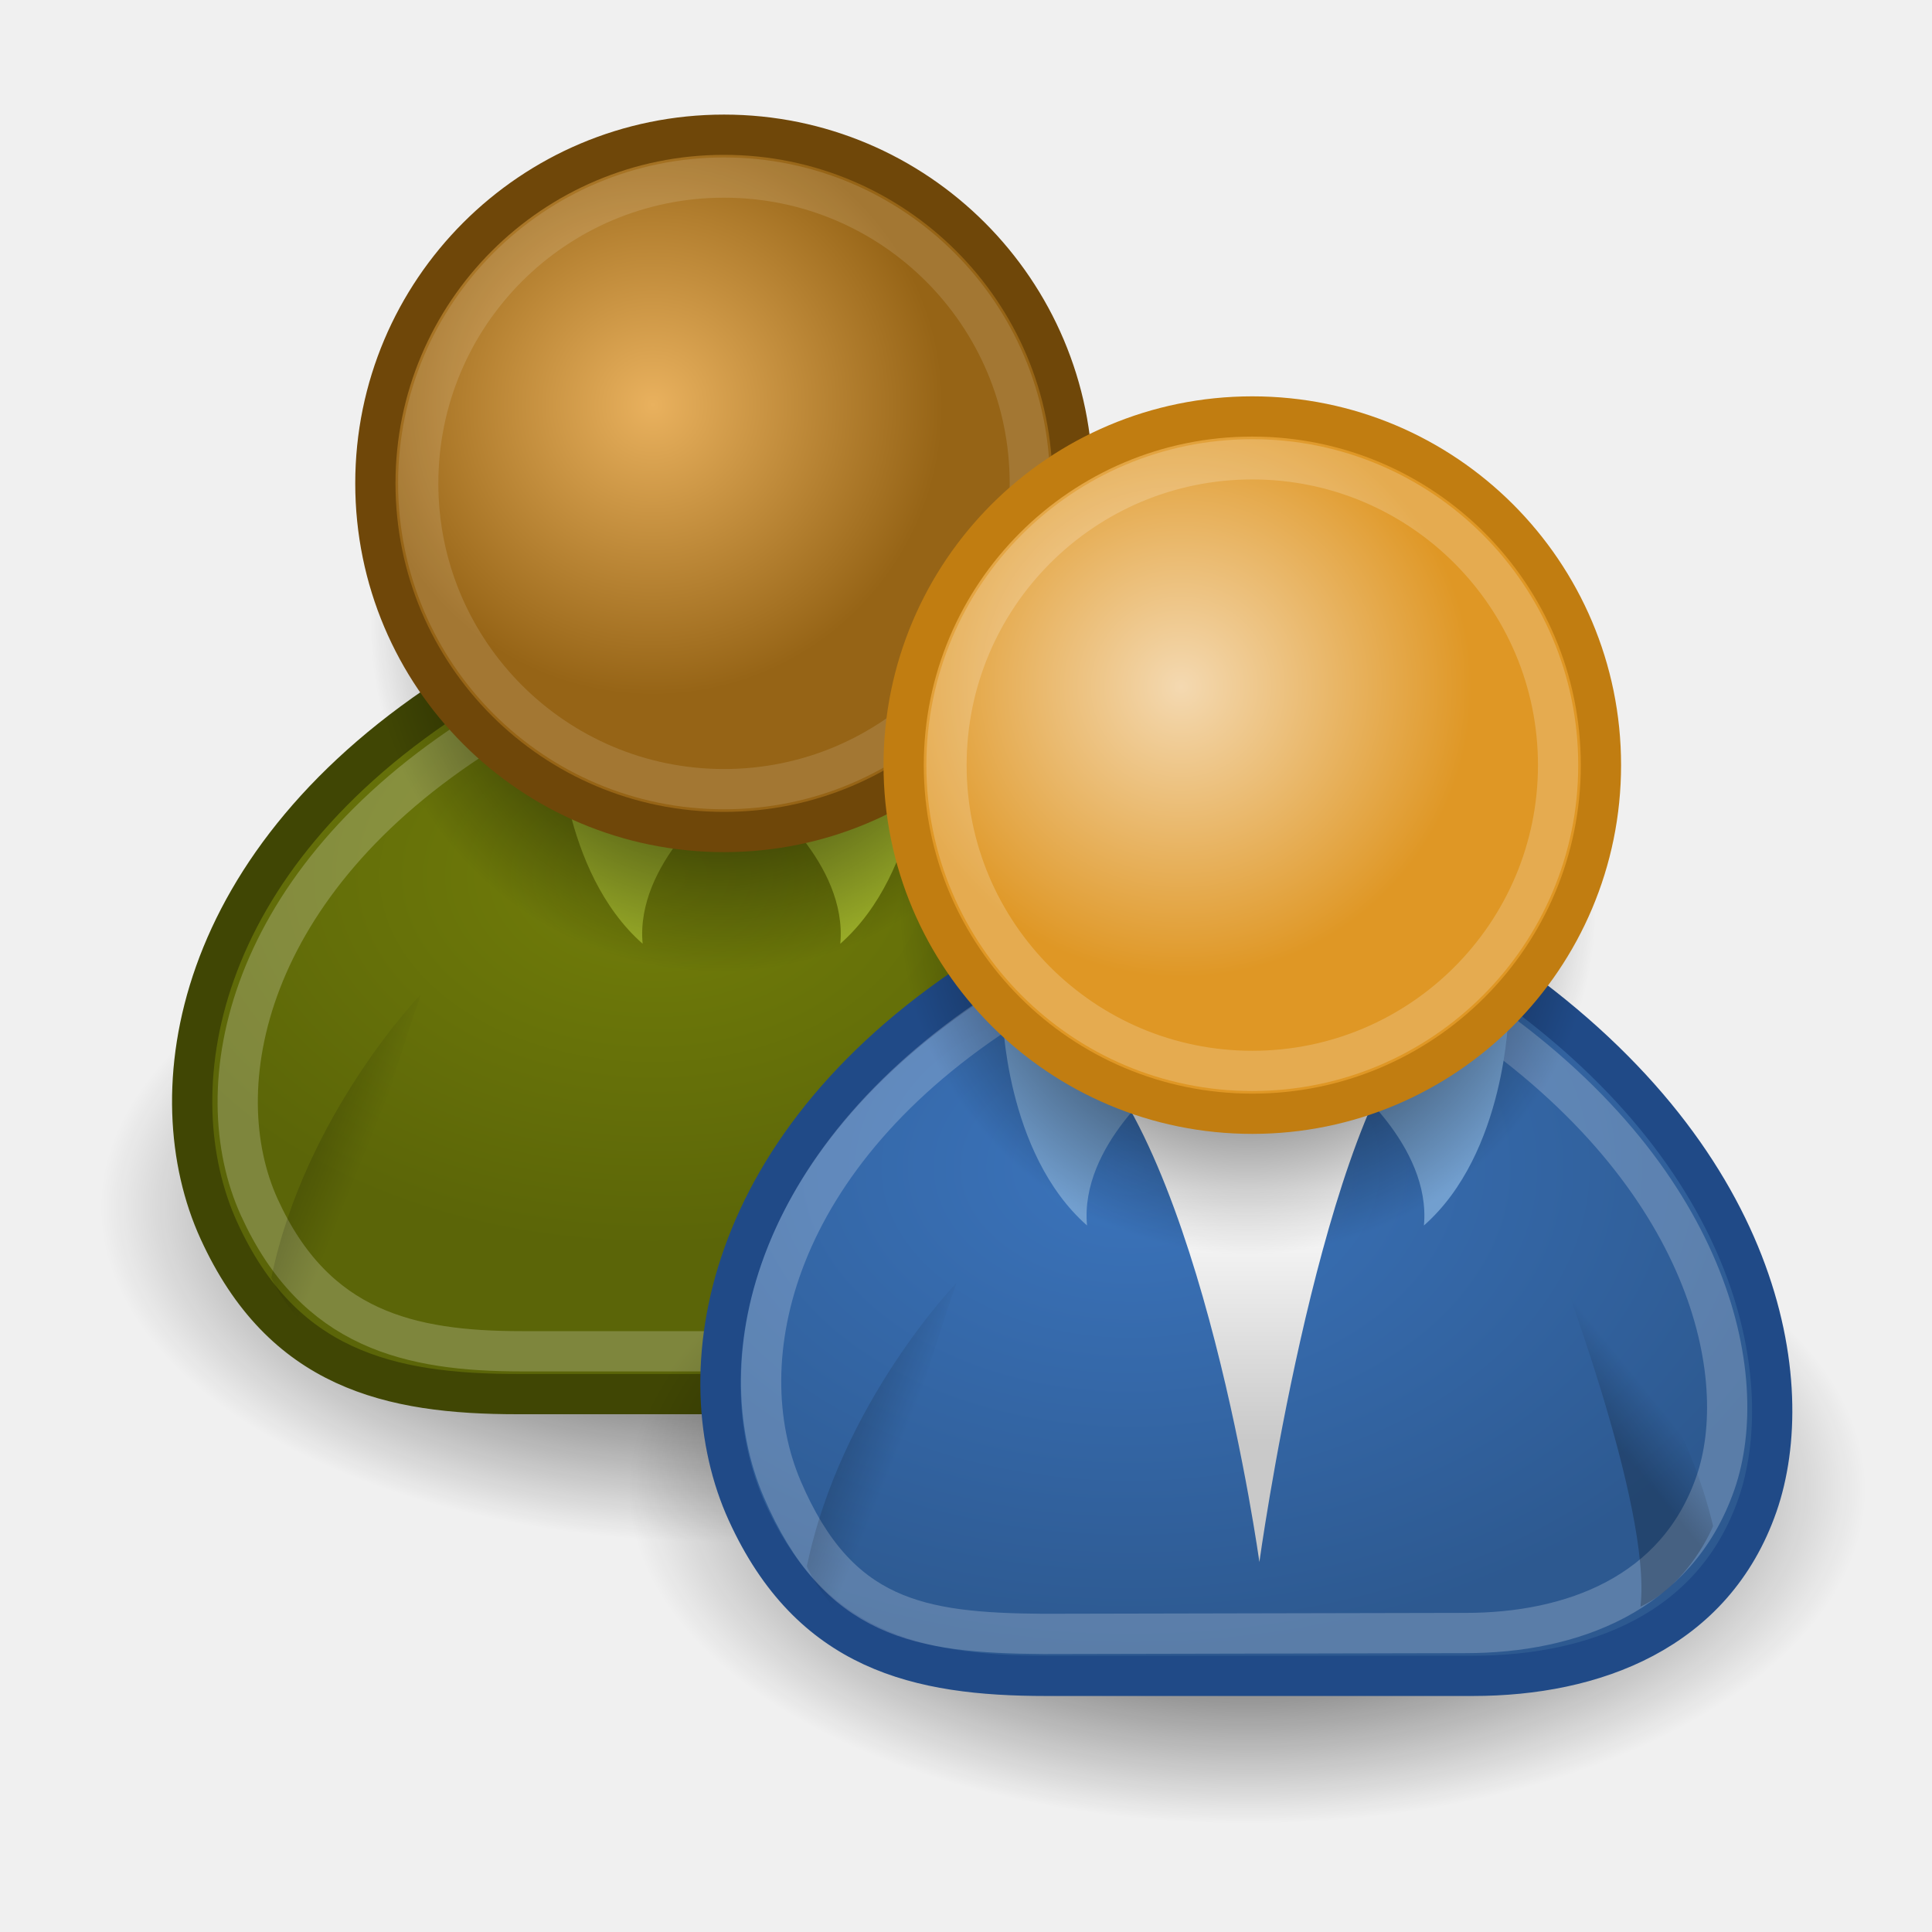
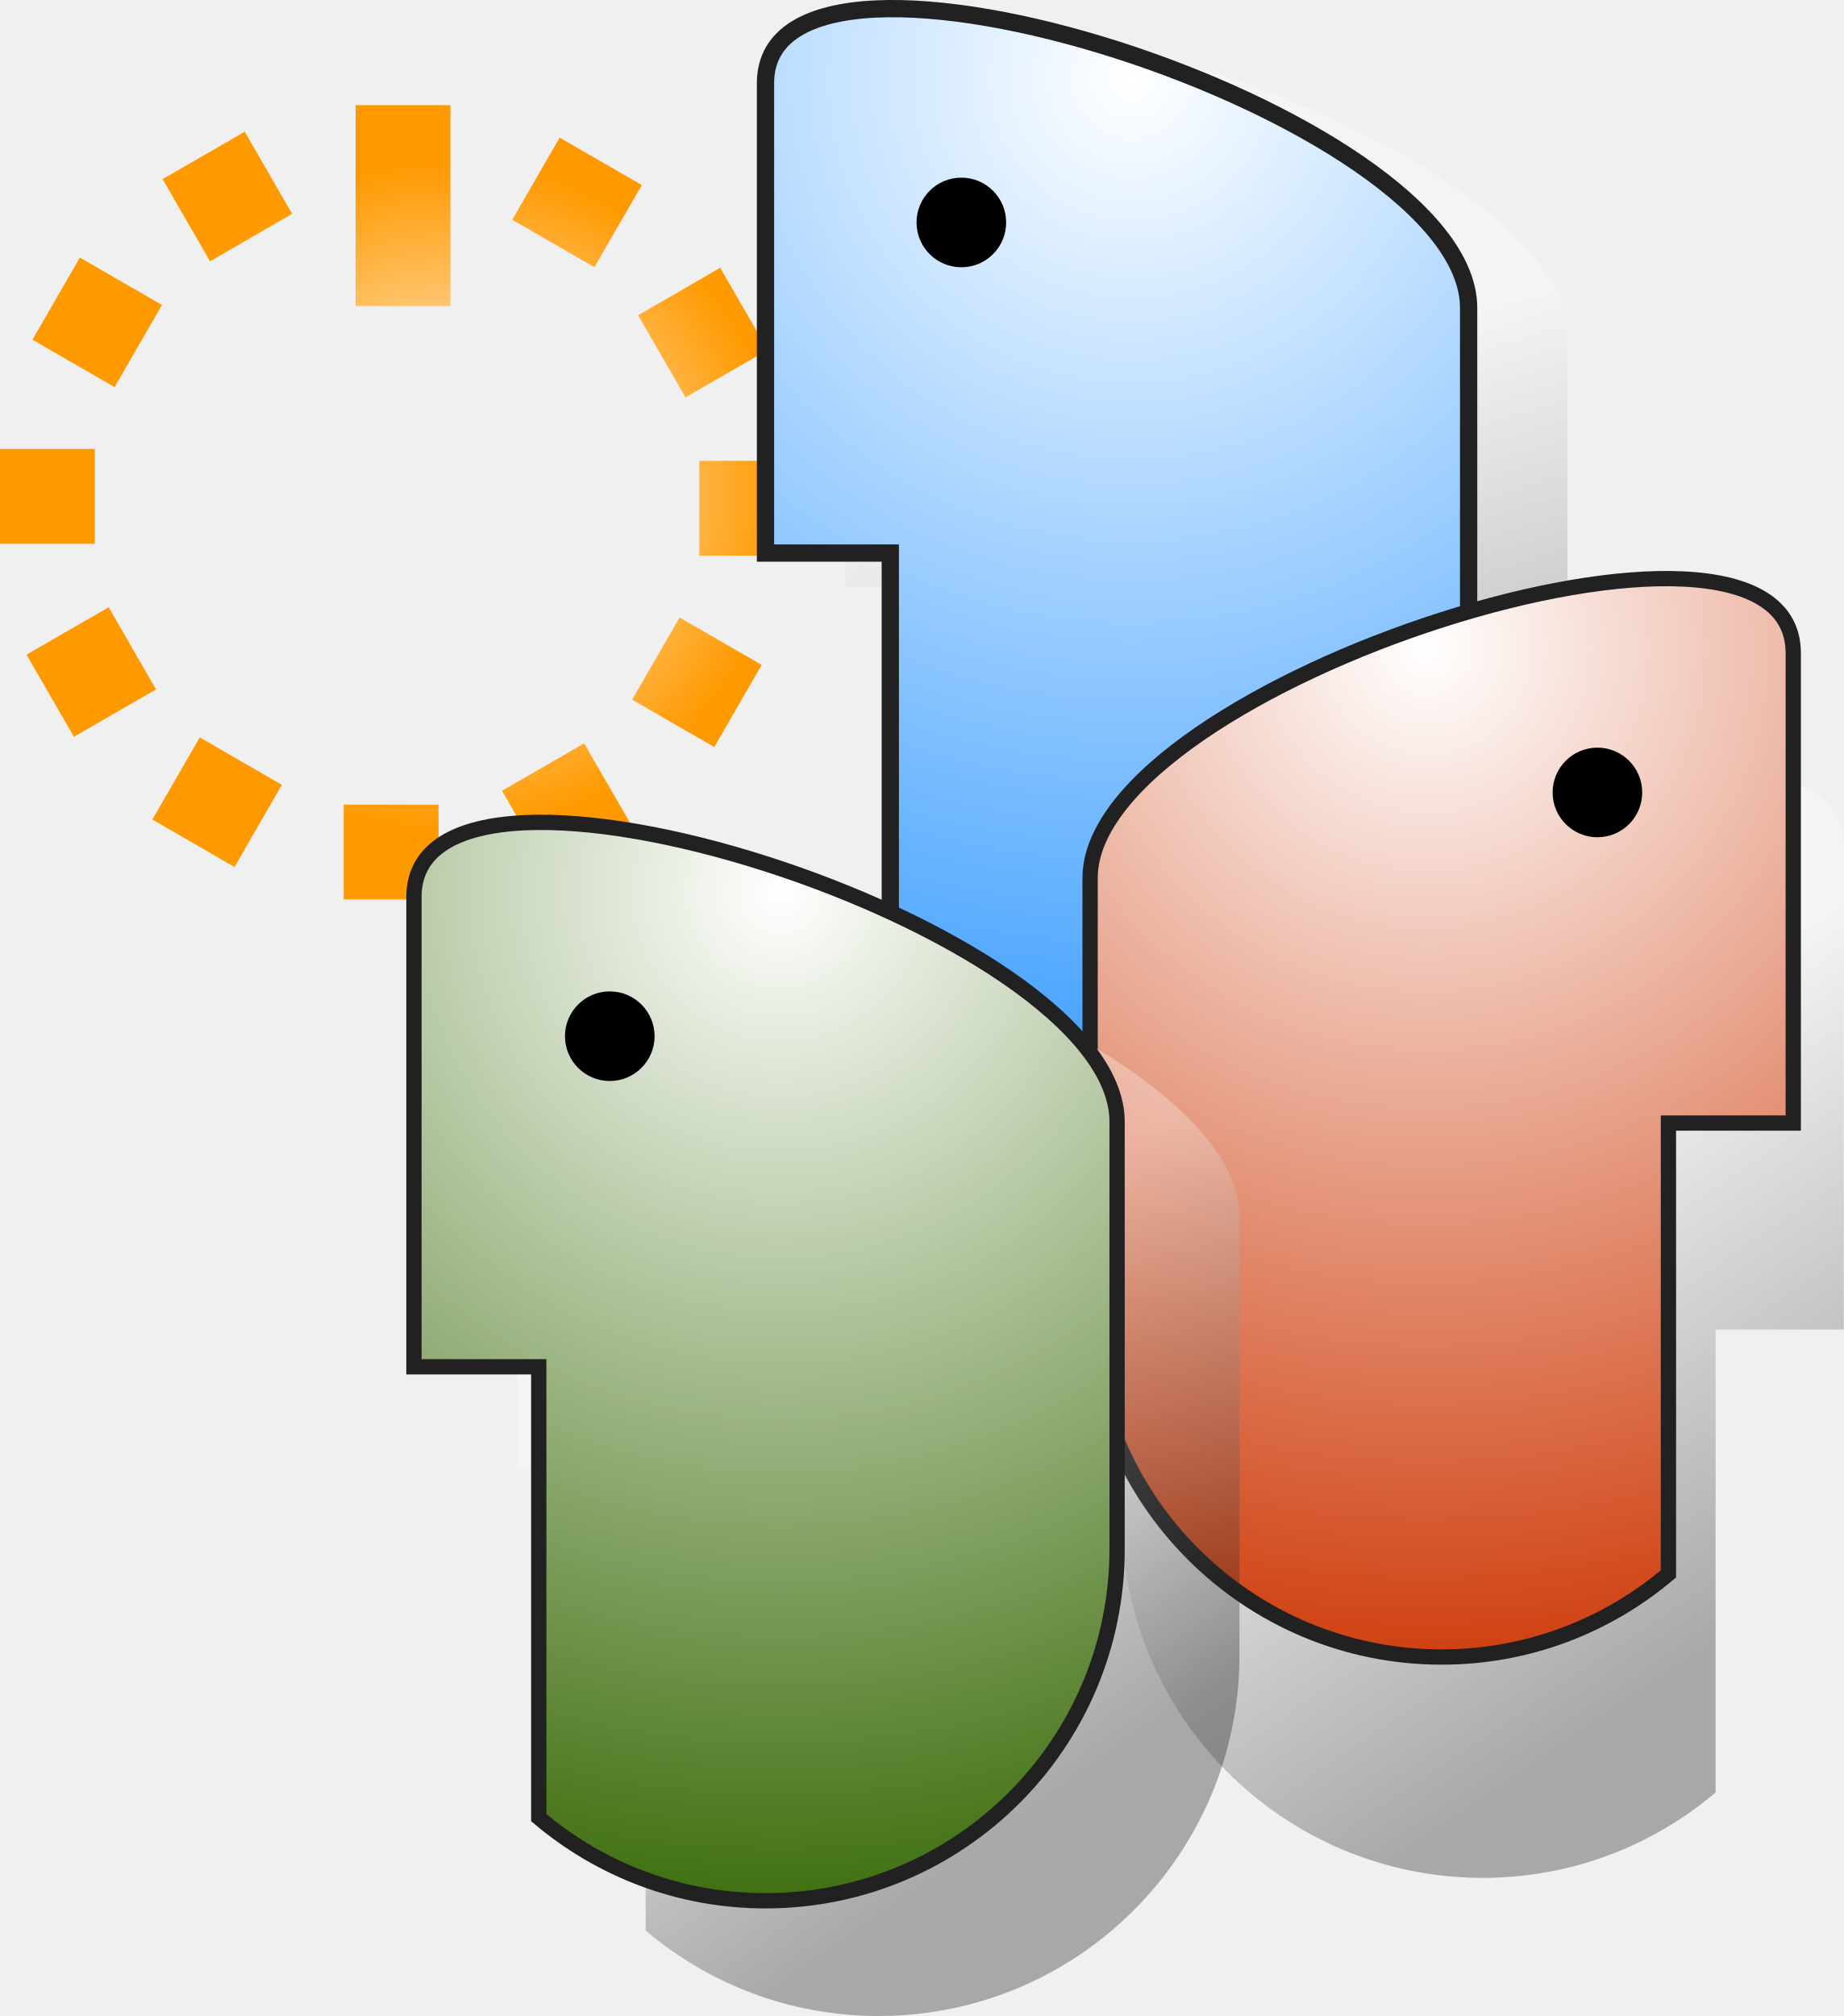
- <svg xmlns="http://www.w3.org/2000/svg" xmlns:xlink="http://www.w3.org/1999/xlink" width="48px" height="48px" id="svg2108">
-   <defs id="defs3">
-     <linearGradient id="linearGradient4356">
-       <stop style="stop-color:#000000;stop-opacity:1;" offset="0" id="stop4358" />
-       <stop style="stop-color:#000000;stop-opacity:0;" offset="1" id="stop4360" />
-     </linearGradient>
-     <linearGradient id="linearGradient4344">
-       <stop style="stop-color:#727e0a;stop-opacity:1;" offset="0" id="stop4346" />
-       <stop style="stop-color:#5b6508;stop-opacity:1;" offset="1" id="stop4348" />
-     </linearGradient>
-     <linearGradient id="linearGradient4338">
-       <stop id="stop4340" offset="0" style="stop-color:#e9b15e;stop-opacity:1;" />
-       <stop id="stop4342" offset="1" style="stop-color:#966416;stop-opacity:1;" />
-     </linearGradient>
-     <linearGradient id="linearGradient4163">
-       <stop style="stop-color:#3b74bc;stop-opacity:1;" offset="0" id="stop4165" />
-       <stop style="stop-color:#2d5990;stop-opacity:1;" offset="1" id="stop4167" />
-     </linearGradient>
-     <linearGradient id="linearGradient3824">
-       <stop style="stop-color:#ffffff;stop-opacity:1;" offset="0" id="stop3826" />
-       <stop style="stop-color:#c9c9c9;stop-opacity:1;" offset="1" id="stop3828" />
-     </linearGradient>
-     <linearGradient id="linearGradient3816">
-       <stop style="stop-color:#000000;stop-opacity:1;" offset="0" id="stop3818" />
-       <stop style="stop-color:#000000;stop-opacity:0;" offset="1" id="stop3820" />
-     </linearGradient>
-     <linearGradient id="linearGradient3800">
-       <stop style="stop-color:#f4d9b1;stop-opacity:1;" offset="0" id="stop3802" />
-       <stop style="stop-color:#df9725;stop-opacity:1;" offset="1" id="stop3804" />
-     </linearGradient>
-     <radialGradient xlink:href="#linearGradient3800" id="radialGradient3806" cx="29.345" cy="17.064" fx="29.345" fy="17.064" r="9.162" gradientUnits="userSpaceOnUse" />
-     <radialGradient xlink:href="#linearGradient3816" id="radialGradient3822" cx="31.113" cy="19.009" fx="31.113" fy="19.009" r="8.662" gradientUnits="userSpaceOnUse" />
-     <linearGradient xlink:href="#linearGradient3824" id="linearGradient3830" x1="30.936" y1="29.553" x2="30.936" y2="35.803" gradientUnits="userSpaceOnUse" />
-     <radialGradient xlink:href="#linearGradient4163" id="radialGradient4169" cx="28.09" cy="27.203" fx="28.09" fy="27.203" r="13.565" gradientTransform="matrix(1.297564,2.881172e-16,-1.964720e-16,0.884831,-8.358505,4.940469)" gradientUnits="userSpaceOnUse" />
-     <radialGradient xlink:href="#linearGradient3800" id="radialGradient4171" gradientUnits="userSpaceOnUse" cx="29.345" cy="17.064" fx="29.345" fy="17.064" r="9.162" gradientTransform="matrix(0.787998,3.877637e-16,-3.877637e-16,0.787998,6.221198,3.617627)" />
-     <linearGradient xlink:href="#linearGradient3824" id="linearGradient4175" gradientUnits="userSpaceOnUse" x1="30.936" y1="29.553" x2="30.936" y2="35.803" gradientTransform="translate(0.707108,0)" />
-     <radialGradient xlink:href="#linearGradient3816" id="radialGradient4179" gradientUnits="userSpaceOnUse" cx="31.113" cy="19.009" fx="31.113" fy="19.009" r="8.662" />
-     <linearGradient xlink:href="#linearGradient3824" id="linearGradient4326" gradientUnits="userSpaceOnUse" gradientTransform="translate(-12.41789,-7)" x1="30.936" y1="29.553" x2="30.936" y2="35.803" />
-     <radialGradient xlink:href="#linearGradient4338" id="radialGradient4328" gradientUnits="userSpaceOnUse" gradientTransform="matrix(0.787998,3.877637e-16,-3.877637e-16,0.787998,6.221198,3.617627)" cx="29.345" cy="17.064" fx="29.345" fy="17.064" r="9.162" />
-     <radialGradient xlink:href="#linearGradient3816" id="radialGradient4330" gradientUnits="userSpaceOnUse" cx="31.113" cy="19.009" fx="31.113" fy="19.009" r="8.662" />
-     <linearGradient xlink:href="#linearGradient3824" id="linearGradient4332" gradientUnits="userSpaceOnUse" x1="30.936" y1="29.553" x2="30.936" y2="35.803" gradientTransform="translate(-13.125,-7)" />
-     <radialGradient xlink:href="#linearGradient3816" id="radialGradient4336" gradientUnits="userSpaceOnUse" cx="31.113" cy="19.009" fx="31.113" fy="19.009" r="8.662" />
-     <radialGradient xlink:href="#linearGradient4344" id="radialGradient4350" cx="16.215" cy="19.836" fx="16.215" fy="19.836" r="13.565" gradientTransform="matrix(1,0,0,0.681917,0,8.233773)" gradientUnits="userSpaceOnUse" />
-     <linearGradient xlink:href="#linearGradient4356" id="linearGradient4362" x1="20.662" y1="35.818" x2="22.627" y2="36.218" gradientUnits="userSpaceOnUse" gradientTransform="matrix(0.983375,0.181588,-0.181588,0.983375,6.231716,-2.651466)" />
-     <linearGradient xlink:href="#linearGradient4356" id="linearGradient4366" gradientUnits="userSpaceOnUse" x1="22.687" y1="36.39" x2="21.408" y2="35.74" gradientTransform="matrix(-0.977685,0.210075,0.210075,0.977685,55.1096,-3.945209)" />
-     <linearGradient xlink:href="#linearGradient4356" id="linearGradient4372" gradientUnits="userSpaceOnUse" gradientTransform="matrix(0.983375,0.181588,-0.181588,0.983375,-7.07212,-9.82492)" x1="20.662" y1="35.818" x2="22.627" y2="36.218" />
-     <linearGradient xlink:href="#linearGradient4356" id="linearGradient4374" gradientUnits="userSpaceOnUse" gradientTransform="matrix(-0.977685,0.210075,0.210075,0.977685,41.80576,-11.11866)" x1="22.687" y1="36.39" x2="21.408" y2="35.74" />
-     <linearGradient xlink:href="#linearGradient4356" id="linearGradient1366" gradientUnits="userSpaceOnUse" gradientTransform="matrix(-0.977685,0.210075,0.210075,0.977685,41.80576,-11.11866)" x1="22.687" y1="36.39" x2="21.408" y2="35.74" />
-     <linearGradient xlink:href="#linearGradient4356" id="linearGradient1369" gradientUnits="userSpaceOnUse" gradientTransform="matrix(0.983375,0.181588,-0.181588,0.983375,-7.07212,-9.82492)" x1="20.662" y1="35.818" x2="22.627" y2="36.218" />
-     <linearGradient xlink:href="#linearGradient3824" id="linearGradient1372" gradientUnits="userSpaceOnUse" gradientTransform="translate(-12.41789,-7)" x1="30.936" y1="29.553" x2="30.936" y2="35.803" />
-     <radialGradient xlink:href="#linearGradient4344" id="radialGradient1381" gradientUnits="userSpaceOnUse" gradientTransform="matrix(1,0,0,0.681917,0,8.233773)" cx="16.215" cy="19.836" fx="16.215" fy="19.836" r="13.565" />
-   </defs>
-   <g id="layer1" style="display:inline">
-     <path transform="matrix(1.77551,0,0,0.959183,-37.37822,11.77153)" style="opacity:1;color:#000000;fill:url(#radialGradient4336);fill-opacity:1;fill-rule:evenodd;stroke:none;stroke-width:1px;stroke-linecap:round;stroke-linejoin:round;marker:none;marker-start:none;marker-mid:none;marker-end:none;stroke-miterlimit:4;stroke-dasharray:none;stroke-dashoffset:0;stroke-opacity:1;visibility:visible;display:inline;overflow:visible" id="path4177" d="M 39.775 19.009 A 8.662 8.662 0 1 1  22.451,19.009 A 8.662 8.662 0 1 1  39.775 19.009 z" />
-     <path style="opacity:1;color:#000000;fill:url(#radialGradient1381);fill-opacity:1;fill-rule:evenodd;stroke:#404604;stroke-width:1px;stroke-linecap:round;stroke-linejoin:round;marker:none;marker-start:none;marker-mid:none;marker-end:none;stroke-miterlimit:4;stroke-dasharray:none;stroke-dashoffset:0;stroke-opacity:1;visibility:visible;display:inline;overflow:visible" d="M 12.861,34.636 L 23.468,34.636 C 26.473,34.636 29.448,33.534 30.539,30.393 C 31.574,27.411 30.716,21.731 23.998,17.135 L 11.447,17.135 C 4.729,21.378 3.89,27.18 5.437,30.57 C 7.012,34.024 9.679,34.636 12.861,34.636 z " id="path2329" />
-     <path id="path3812" d="M 17.932,19.787 C 17.932,19.787 15.781,21.447 15.966,23.447 C 13.925,21.647 13.867,18.196 13.867,18.196 L 17.932,19.787 z " style="opacity:1;color:#000000;fill:#9db029;fill-opacity:1;fill-rule:evenodd;stroke:none;stroke-width:1px;stroke-linecap:round;stroke-linejoin:round;marker:none;marker-start:none;marker-mid:none;marker-end:none;stroke-miterlimit:4;stroke-dasharray:none;stroke-dashoffset:0;stroke-opacity:1;visibility:visible;display:inline;overflow:visible" />
-     <path id="path3838" d="M 12.967,33.572 L 23.283,33.572 C 25.923,33.572 28.536,32.604 29.494,29.845 C 30.404,27.225 29.4,22.237 23.499,18.199 L 11.974,18.199 C 6.074,21.926 5.086,27.023 6.445,30 C 7.829,33.034 10.172,33.572 12.967,33.572 z " style="opacity:0.215;color:#000000;fill:none;fill-opacity:1;fill-rule:evenodd;stroke:#ffffff;stroke-width:1px;stroke-linecap:round;stroke-linejoin:round;marker:none;marker-start:none;marker-mid:none;marker-end:none;stroke-miterlimit:4;stroke-dasharray:none;stroke-dashoffset:0;stroke-opacity:1;visibility:visible;display:inline;overflow:visible" />
-     <path style="opacity:1;color:#000000;fill:#9db029;fill-opacity:1;fill-rule:evenodd;stroke:none;stroke-width:1px;stroke-linecap:round;stroke-linejoin:round;marker:none;marker-start:none;marker-mid:none;marker-end:none;stroke-miterlimit:4;stroke-dasharray:none;stroke-dashoffset:0;stroke-opacity:1;visibility:visible;display:inline;overflow:visible" d="M 18.911,19.787 C 18.911,19.787 21.062,21.447 20.877,23.447 C 22.918,21.647 22.977,18.196 22.977,18.196 L 18.911,19.787 z " id="path3810" />
-     <path d="M 39.775 19.009 A 8.662 8.662 0 1 1  22.451,19.009 A 8.662 8.662 0 1 1  39.775 19.009 z" id="path3814" style="opacity:1;color:#000000;fill:url(#radialGradient4330);fill-opacity:1;fill-rule:evenodd;stroke:none;stroke-width:1px;stroke-linecap:round;stroke-linejoin:round;marker:none;marker-start:none;marker-mid:none;marker-end:none;stroke-miterlimit:4;stroke-dasharray:none;stroke-dashoffset:0;stroke-opacity:1;visibility:visible;display:inline;overflow:visible" transform="translate(-13.25,-3.5)" />
-     <path style="opacity:1;color:#000000;fill:url(#radialGradient4328);fill-opacity:1;fill-rule:evenodd;stroke:#6f4709;stroke-width:1px;stroke-linecap:round;stroke-linejoin:round;marker:none;marker-start:none;marker-mid:none;marker-end:none;stroke-miterlimit:4;stroke-dasharray:none;stroke-dashoffset:0;stroke-opacity:1;visibility:visible;display:inline;overflow:visible" id="path2327" d="M 39.775 19.009 A 8.662 8.662 0 1 1  22.451,19.009 A 8.662 8.662 0 1 1  39.775 19.009 z" transform="translate(-13.125,-7)" />
-     <path d="M 39.775 19.009 A 8.662 8.662 0 1 1  22.451,19.009 A 8.662 8.662 0 1 1  39.775 19.009 z" id="path3834" style="opacity:0.127;color:#000000;fill:none;fill-opacity:1;fill-rule:evenodd;stroke:#ffffff;stroke-width:1.14px;stroke-linecap:round;stroke-linejoin:round;marker:none;marker-start:none;marker-mid:none;marker-end:none;stroke-miterlimit:4;stroke-dasharray:none;stroke-dashoffset:0;stroke-opacity:1;visibility:visible;display:inline;overflow:visible" transform="matrix(0.877095,0,0,0.877095,-9.301073,-4.663733)" />
-     <path style="opacity:1;color:#000000;fill:url(#linearGradient1372);fill-opacity:1;fill-rule:evenodd;stroke:none;stroke-width:1px;stroke-linecap:round;stroke-linejoin:round;marker:none;marker-start:none;marker-mid:none;marker-end:none;stroke-miterlimit:4;stroke-dasharray:none;stroke-dashoffset:0;stroke-opacity:1;visibility:visible;display:inline;overflow:visible" d="M 22.584,27.035 L 26.827,27.035 L 24.352,24.737 L 23.821,25.444 L 23.291,24.913 L 22.584,27.035 z " id="path4173" />
-     <path style="opacity:0.228;color:#000000;fill:url(#linearGradient1369);fill-opacity:1;fill-rule:evenodd;stroke:none;stroke-width:1px;stroke-linecap:round;stroke-linejoin:round;marker:none;marker-start:none;marker-mid:none;marker-end:none;stroke-miterlimit:4;stroke-dasharray:none;stroke-dashoffset:0;stroke-opacity:1;visibility:visible;display:inline;overflow:visible" d="M 8.548,33.602 C 7.3,33.057 6.742,31.743 6.742,31.743 C 7.583,27.674 10.462,24.697 10.462,24.697 C 10.462,24.697 8.183,31.109 8.548,33.602 z " id="path4368" />
-     <path id="path4370" d="M 27.454,32.743 C 28.685,32.162 29.258,30.741 29.258,30.741 C 28.299,26.698 25.282,23.898 25.282,23.898 C 25.282,23.898 27.746,30.241 27.454,32.743 z " style="opacity:0.228;color:#000000;fill:url(#linearGradient1366);fill-opacity:1;fill-rule:evenodd;stroke:none;stroke-width:1px;stroke-linecap:round;stroke-linejoin:round;marker:none;marker-start:none;marker-mid:none;marker-end:none;stroke-miterlimit:4;stroke-dasharray:none;stroke-dashoffset:0;stroke-opacity:1;visibility:visible;display:inline;overflow:visible" />
+ <svg xmlns="http://www.w3.org/2000/svg" version="1.1" id="Layer_2" width="106.794" height="116.758" viewBox="0 0 106.794 116.758" overflow="visible" enable-background="new 0 0 106.794 116.758" xml:space="preserve">
+   <radialGradient id="XMLID_8_" cx="26.088" cy="28.727" r="19.367" gradientUnits="userSpaceOnUse">
+     <stop offset="0" style="stop-color:#FFFFFF" />
+     <stop offset="1" style="stop-color:#FF9900" />
+   </radialGradient>
+   <path fill="url(#XMLID_8_)" d="M20.596,17.727h5.493V6.091h-5.493V17.727z M9.419,10.374l2.746,4.756l4.756-2.745l-2.746-4.757  L9.419,10.374z M9.382,17.662l-4.756-2.745L1.88,19.673l4.756,2.746L9.382,17.662z M5.492,26.002H0v5.492h5.492V26.002z   M6.293,35.169l-4.757,2.746l2.746,4.756l4.756-2.745L6.293,35.169z M8.825,47.464l4.756,2.747l2.746-4.757l-4.757-2.747  L8.825,47.464z M19.91,46.599v5.492h5.493v-5.492H19.91z M29.078,45.797l2.747,4.756l4.756-2.745l-2.747-4.757L29.078,45.797z   M36.616,40.521l4.757,2.745l2.746-4.757l-4.756-2.745L36.616,40.521z M40.506,26.688v5.492h5.493v-5.492H40.506z M39.706,23.013  l4.758-2.746l-2.748-4.756l-4.756,2.745L39.706,23.013z M37.175,10.718l-4.757-2.747l-2.747,4.756l4.757,2.747L37.175,10.718z" />
+   <linearGradient id="XMLID_9_" gradientUnits="userSpaceOnUse" x1="68.639" y1="23.017" x2="78.641" y2="56.776">
+     <stop offset="0" style="stop-color:#FFFFFF" />
+     <stop offset="1" style="stop-color:#000000" />
+   </linearGradient>
+   <path opacity="0.3" fill="url(#XMLID_9_)" d="M56.399,34.002h-7.422V6.058c0-11.548,41.818,1.825,41.818,13.372v25.42  c0,11.547-9.361,20.908-20.91,20.908c-5.143,0-9.844-1.865-13.486-4.944V34.002z" />
+   <g>
+     <radialGradient id="XMLID_10_" cx="-424.779" cy="4.572" r="62.493" gradientTransform="matrix(-1 0 0 1 -359.2129 0)" gradientUnits="userSpaceOnUse">
+       <stop offset="0" style="stop-color:#FFFFFF" />
+       <stop offset="1" style="stop-color:#3399FF" />
+     </radialGradient>
+     <path fill="url(#XMLID_10_)" stroke="#212121" d="M51.569,32.03h-7.229V4.814c0-11.247,40.728,1.777,40.728,13.024v24.757   c0,11.245-9.117,20.362-20.364,20.362c-5.009,0-9.588-1.816-13.135-4.815V32.03z" />
+     <circle cx="55.684" cy="12.884" r="2.595" />
  </g>
-   <g id="layer2" style="display:inline">
-     <path transform="matrix(1.77551,0,0,0.959183,-24.25322,18.77153)" style="opacity:1;color:#000000;fill:url(#radialGradient4179);fill-opacity:1;fill-rule:evenodd;stroke:none;stroke-width:1px;stroke-linecap:round;stroke-linejoin:round;marker:none;marker-start:none;marker-mid:none;marker-end:none;stroke-miterlimit:4;stroke-dasharray:none;stroke-dashoffset:0;stroke-opacity:1;visibility:visible;display:inline;overflow:visible" id="path4306" d="M 39.775 19.009 A 8.662 8.662 0 1 1  22.451,19.009 A 8.662 8.662 0 1 1  39.775 19.009 z" />
-     <path style="opacity:1;color:#000000;fill:url(#radialGradient4169);fill-opacity:1;fill-rule:evenodd;stroke:#204a87;stroke-width:1px;stroke-linecap:round;stroke-linejoin:round;marker:none;marker-start:none;marker-mid:none;marker-end:none;stroke-miterlimit:4;stroke-dasharray:none;stroke-dashoffset:0;stroke-opacity:1;visibility:visible;display:inline;overflow:visible" d="M 25.986,41.636 L 36.593,41.636 C 39.598,41.636 42.573,40.534 43.664,37.393 C 44.699,34.411 43.841,28.731 37.123,24.135 L 24.572,24.135 C 17.854,28.378 17.015,34.18 18.562,37.57 C 20.137,41.024 22.804,41.636 25.986,41.636 z " id="path4308" />
-     <path style="opacity:1;color:#000000;fill:url(#linearGradient3830);fill-opacity:1;fill-rule:evenodd;stroke:none;stroke-width:1px;stroke-linecap:round;stroke-linejoin:round;marker:none;marker-start:none;marker-mid:none;marker-end:none;stroke-miterlimit:4;stroke-dasharray:none;stroke-dashoffset:0;stroke-opacity:1;visibility:visible;display:inline;overflow:visible" d="M 26.693,25.726 C 29.875,28.555 31.289,38.808 31.289,38.808 C 31.289,38.808 32.704,28.555 35.179,25.549 L 26.693,25.726 z " id="path4310" />
-     <path id="path4312" d="M 28.973,26.787 C 28.973,26.787 26.821,28.447 27.007,30.447 C 24.966,28.647 24.907,25.196 24.907,25.196 L 28.973,26.787 z " style="opacity:1;color:#000000;fill:#729fcf;fill-opacity:1;fill-rule:evenodd;stroke:none;stroke-width:1px;stroke-linecap:round;stroke-linejoin:round;marker:none;marker-start:none;marker-mid:none;marker-end:none;stroke-miterlimit:4;stroke-dasharray:none;stroke-dashoffset:0;stroke-opacity:1;visibility:visible;display:inline;overflow:visible" />
-     <path id="path4314" d="M 25.915,40.594 L 36.408,40.572 C 39.048,40.572 41.661,39.604 42.619,36.845 C 43.529,34.225 42.525,29.237 36.624,25.199 L 25.099,24.956 C 19.199,28.683 18.057,33.779 19.437,37 C 20.818,40.221 22.833,40.572 25.915,40.594 z " style="opacity:0.215;color:#000000;fill:none;fill-opacity:1;fill-rule:evenodd;stroke:#ffffff;stroke-width:1px;stroke-linecap:round;stroke-linejoin:round;marker:none;marker-start:none;marker-mid:none;marker-end:none;stroke-miterlimit:4;stroke-dasharray:none;stroke-dashoffset:0;stroke-opacity:1;visibility:visible;display:inline;overflow:visible" />
-     <path style="opacity:1;color:#000000;fill:#729fcf;fill-opacity:1;fill-rule:evenodd;stroke:none;stroke-width:1px;stroke-linecap:round;stroke-linejoin:round;marker:none;marker-start:none;marker-mid:none;marker-end:none;stroke-miterlimit:4;stroke-dasharray:none;stroke-dashoffset:0;stroke-opacity:1;visibility:visible;display:inline;overflow:visible" d="M 33.411,26.787 C 33.411,26.787 35.562,28.447 35.377,30.447 C 37.418,28.647 37.477,25.196 37.477,25.196 L 33.411,26.787 z " id="path4316" />
-     <path d="M 39.775 19.009 A 8.662 8.662 0 1 1  22.451,19.009 A 8.662 8.662 0 1 1  39.775 19.009 z" id="path4318" style="opacity:1;color:#000000;fill:url(#radialGradient3822);fill-opacity:1;fill-rule:evenodd;stroke:none;stroke-width:1px;stroke-linecap:round;stroke-linejoin:round;marker:none;marker-start:none;marker-mid:none;marker-end:none;stroke-miterlimit:4;stroke-dasharray:none;stroke-dashoffset:0;stroke-opacity:1;visibility:visible;display:inline;overflow:visible" transform="translate(-0.125,3.5)" />
-     <path style="opacity:1;color:#000000;fill:url(#radialGradient4171);fill-opacity:1;fill-rule:evenodd;stroke:#c17d11;stroke-width:1px;stroke-linecap:round;stroke-linejoin:round;marker:none;marker-start:none;marker-mid:none;marker-end:none;stroke-miterlimit:4;stroke-dasharray:none;stroke-dashoffset:0;stroke-opacity:1;visibility:visible;display:inline;overflow:visible" id="path4320" d="M 39.775 19.009 A 8.662 8.662 0 1 1  22.451,19.009 A 8.662 8.662 0 1 1  39.775 19.009 z" />
-     <path d="M 39.775 19.009 A 8.662 8.662 0 1 1  22.451,19.009 A 8.662 8.662 0 1 1  39.775 19.009 z" id="path4322" style="opacity:0.196;color:#000000;fill:none;fill-opacity:1;fill-rule:evenodd;stroke:#ffffff;stroke-width:1.14px;stroke-linecap:round;stroke-linejoin:round;marker:none;marker-start:none;marker-mid:none;marker-end:none;stroke-miterlimit:4;stroke-dasharray:none;stroke-dashoffset:0;stroke-opacity:1;visibility:visible;display:inline;overflow:visible" transform="matrix(0.877095,0,0,0.877095,3.823927,2.336267)" />
-     <path style="opacity:0.228;color:#000000;fill:url(#linearGradient4362);fill-opacity:1;fill-rule:evenodd;stroke:none;stroke-width:1px;stroke-linecap:round;stroke-linejoin:round;marker:none;marker-start:none;marker-mid:none;marker-end:none;stroke-miterlimit:4;stroke-dasharray:none;stroke-dashoffset:0;stroke-opacity:1;visibility:visible;display:inline;overflow:visible" d="M 21.852,40.775 C 20.604,40.23 20.046,38.917 20.046,38.917 C 20.887,34.848 23.766,31.871 23.766,31.871 C 23.766,31.871 21.486,38.282 21.852,40.775 z " id="path4354" />
-     <path id="path4364" d="M 40.757,39.917 C 41.989,39.336 42.562,37.915 42.562,37.915 C 41.603,33.872 38.586,31.072 38.586,31.072 C 38.586,31.072 41.05,37.414 40.757,39.917 z " style="opacity:0.228;color:#000000;fill:url(#linearGradient4366);fill-opacity:1;fill-rule:evenodd;stroke:none;stroke-width:1px;stroke-linecap:round;stroke-linejoin:round;marker:none;marker-start:none;marker-mid:none;marker-end:none;stroke-miterlimit:4;stroke-dasharray:none;stroke-dashoffset:0;stroke-opacity:1;visibility:visible;display:inline;overflow:visible" />
+   <linearGradient id="XMLID_11_" gradientUnits="userSpaceOnUse" x1="83.755" y1="67.927" x2="101.573" y2="94.184">
+     <stop offset="0" style="stop-color:#FFFFFF" />
+     <stop offset="1" style="stop-color:#000000" />
+   </linearGradient>
+   <path opacity="0.3" fill="url(#XMLID_11_)" d="M99.373,77.002h7.422V49.058c0-11.548-41.818,1.825-41.818,13.372v25.42  c0,11.547,9.361,20.908,20.91,20.908c5.143,0,9.844-1.865,13.486-4.944V77.002z" />
+   <g>
+     <radialGradient id="XMLID_12_" cx="82.644" cy="37.582" r="62.493" gradientUnits="userSpaceOnUse">
+       <stop offset="0" style="stop-color:#FFFFFF" />
+       <stop offset="1" style="stop-color:#CC3300" />
+     </radialGradient>
+     <path fill="url(#XMLID_12_)" stroke="#212121" stroke-width="0.885" d="M96.642,65.041h7.229V37.825   c0-11.247-40.729,1.777-40.729,13.023v24.757c0,11.247,9.118,20.363,20.364,20.363c5.009,0,9.588-1.815,13.135-4.815V65.041z" />
+     <circle cx="92.527" cy="45.895" r="2.595" />
+   </g>
+   <linearGradient id="XMLID_13_" gradientUnits="userSpaceOnUse" x1="46.862" y1="79.252" x2="63.43" y2="102.695">
+     <stop offset="0" style="stop-color:#FFFFFF" />
+     <stop offset="1" style="stop-color:#000000" />
+   </linearGradient>
+   <path opacity="0.3" fill="url(#XMLID_13_)" d="M37.399,85.002h-7.422V57.058c0-11.548,41.818,1.825,41.818,13.372v25.42  c0,11.547-9.361,20.908-20.91,20.908c-5.143,0-9.844-1.865-13.486-4.944V85.002z" />
+   <g>
+     <radialGradient id="XMLID_14_" cx="-404.415" cy="51.699" r="62.493" gradientTransform="matrix(-1 0 0 1 -359.2129 0)" gradientUnits="userSpaceOnUse">
+       <stop offset="0" style="stop-color:#FFFFFF" />
+       <stop offset="1" style="stop-color:#336600" />
+     </radialGradient>
+     <path fill="url(#XMLID_14_)" stroke="#212121" stroke-width="0.885" d="M31.206,79.158h-7.229V51.942   c0-11.247,40.728,1.777,40.728,13.023v24.757c0,11.246-9.117,20.363-20.364,20.363c-5.009,0-9.588-1.816-13.135-4.815V79.158z" />
+     <circle cx="35.32" cy="60.012" r="2.595" />
  </g>
</svg>
